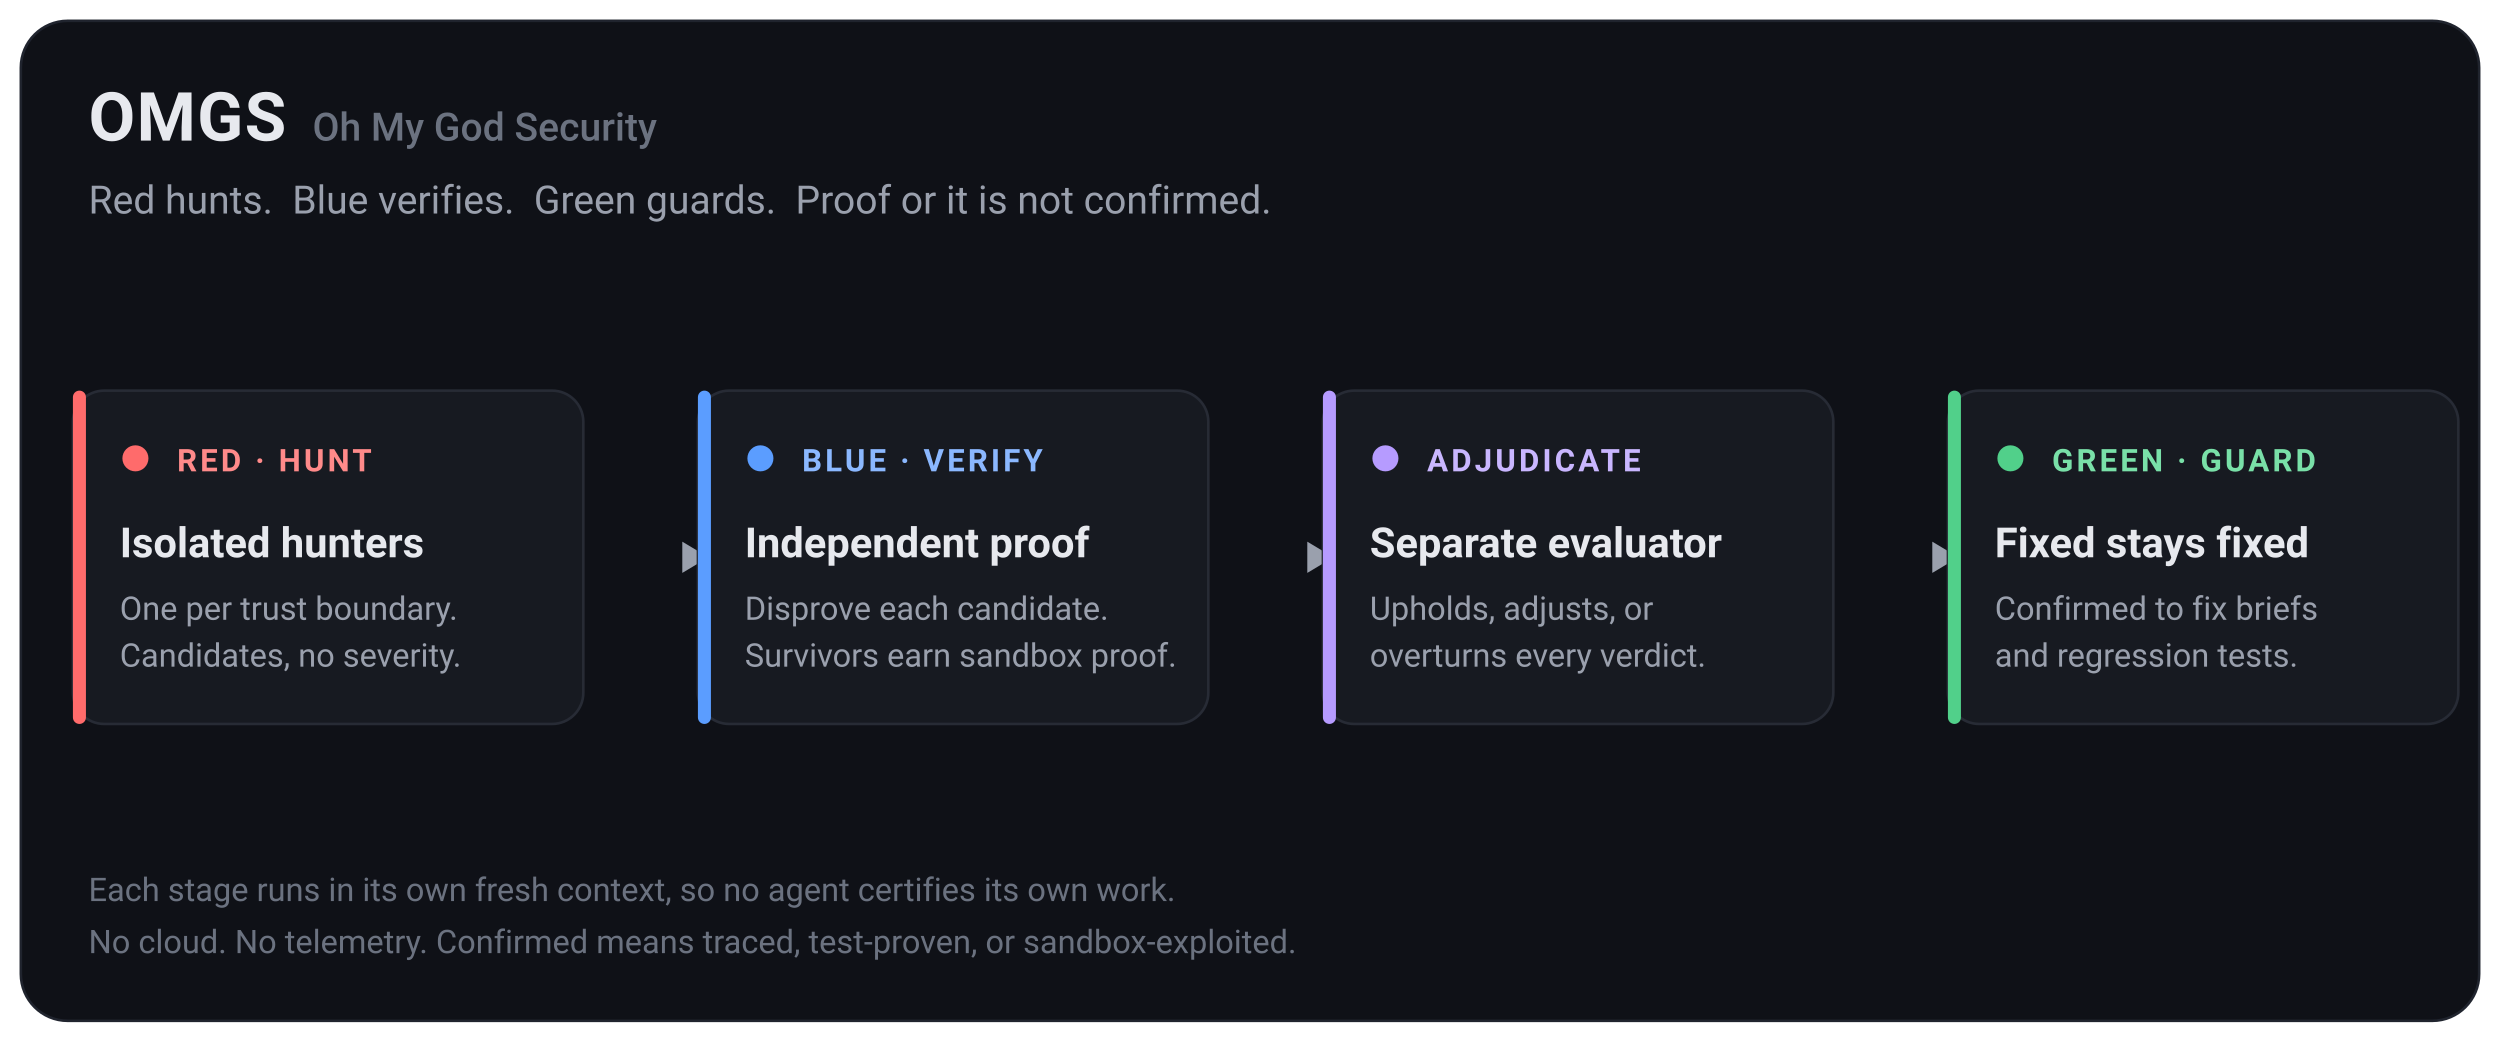
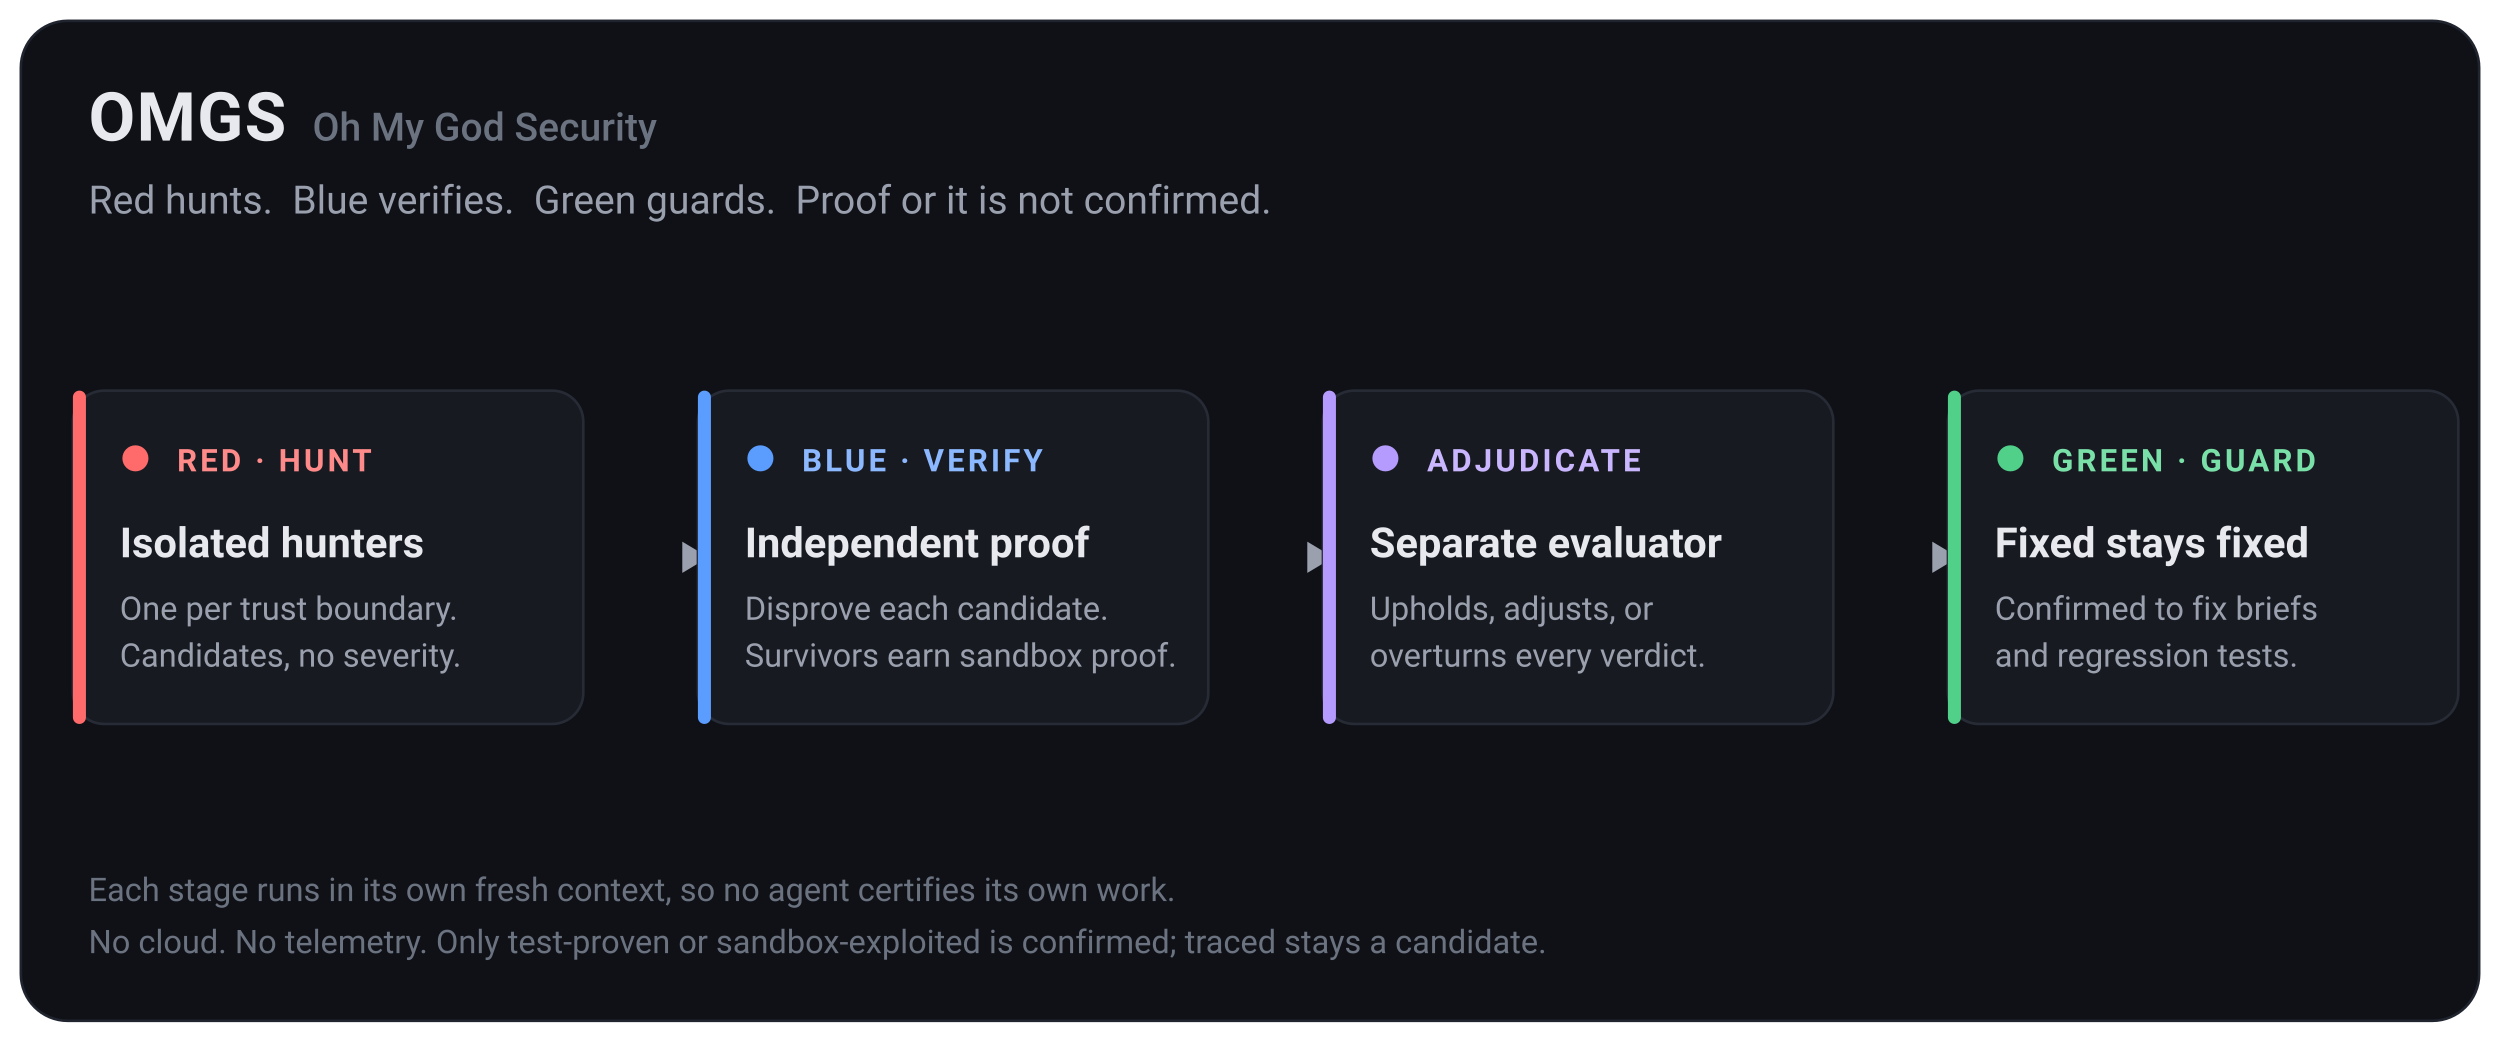
<svg xmlns="http://www.w3.org/2000/svg" viewBox="0 0 960 400" width="960" height="400" font-family="-apple-system,BlinkMacSystemFont,Segoe UI,Roboto,Helvetica,Arial,sans-serif" role="img" aria-labelledby="t d">
  <defs>
    <linearGradient id="gRB" x1="0" y1="0" x2="1" y2="0">
      <stop offset="0" stop-color="#ff6b6b" />
      <stop offset="1" stop-color="#5b9dff" />
    </linearGradient>
    <linearGradient id="gBV" x1="0" y1="0" x2="1" y2="0">
      <stop offset="0" stop-color="#5b9dff" />
      <stop offset="1" stop-color="#b69bff" />
    </linearGradient>
    <linearGradient id="gVG" x1="0" y1="0" x2="1" y2="0">
      <stop offset="0" stop-color="#b69bff" />
      <stop offset="1" stop-color="#51d08a" />
    </linearGradient>
  </defs>
  <rect x="8" y="8" width="944" height="384" rx="18" fill="#0f1117" stroke="#20242e" />
  <text x="34" y="54" fill="#e7e9ee" font-size="26" font-weight="700" letter-spacing="0.5">OMGS</text>
  <text x="120" y="54" fill="#6b7280" font-size="15" font-weight="500">Oh My God Security</text>
  <text x="34" y="82" fill="#9aa0ad" font-size="15">Red hunts.  Blue verifies.  Green guards.  Proof or it is not confirmed.</text>
  <g stroke-width="3" fill="none" stroke-linecap="round">
    <path d="M232 214 H262" stroke="url(#gRB)" stroke-dasharray="7 7">
      <animate attributeName="stroke-dashoffset" values="14;0" dur="0.9s" repeatCount="indefinite" />
    </path>
    <path d="M472 214 H502" stroke="url(#gBV)" stroke-dasharray="7 7">
      <animate attributeName="stroke-dashoffset" values="14;0" dur="0.9s" repeatCount="indefinite" />
    </path>
    <path d="M712 214 H742" stroke="url(#gVG)" stroke-dasharray="7 7">
      <animate attributeName="stroke-dashoffset" values="14;0" dur="0.9s" repeatCount="indefinite" />
    </path>
  </g>
  <g fill="#9aa0ad">
    <polygon points="262,208 272,214 262,220" />
    <polygon points="502,208 512,214 502,220" />
    <polygon points="742,208 752,214 742,220" />
  </g>
  <g>
    <rect x="28" y="150" width="196" height="128" rx="12" fill="#171a21" stroke="#272b35" />
    <rect x="28" y="150" width="5" height="128" rx="2.5" fill="#ff6b6b" />
    <rect x="28" y="150" width="196" height="128" rx="12" fill="none" stroke="#ff6b6b" stroke-width="2" opacity="0">
-       <animate attributeName="opacity" values="0;0.9;0" keyTimes="0;0.12;0.33" dur="4.8s" repeatCount="indefinite" />
+       <animate attributeName="opacity" values="0;0.9;0;0" keyTimes="0;0.12;0.33;1" dur="4.8s" repeatCount="indefinite" />
    </rect>
    <circle cx="52" cy="176" r="5" fill="#ff6b6b" />
    <text x="68" y="181" fill="#ff8a8a" font-size="12" font-weight="700" letter-spacing="1.2">RED · HUNT</text>
    <text x="46" y="214" fill="#e7e9ee" font-size="16" font-weight="650">Isolated hunters</text>
    <text x="46" y="238" fill="#9aa0ad" font-size="12.5">One per trust boundary.</text>
    <text x="46" y="256" fill="#9aa0ad" font-size="12.5">Candidates, no severity.</text>
  </g>
  <g>
    <rect x="268" y="150" width="196" height="128" rx="12" fill="#171a21" stroke="#272b35" />
    <rect x="268" y="150" width="5" height="128" rx="2.5" fill="#5b9dff" />
    <rect x="268" y="150" width="196" height="128" rx="12" fill="none" stroke="#5b9dff" stroke-width="2" opacity="0">
-       <animate attributeName="opacity" values="0;0.9;0" keyTimes="0;0.12;0.33" dur="4.8s" begin="1.2s" repeatCount="indefinite" />
+       <animate attributeName="opacity" values="0;0.9;0;0" keyTimes="0;0.12;0.33;1" dur="4.8s" begin="1.2s" repeatCount="indefinite" />
    </rect>
    <circle cx="292" cy="176" r="5" fill="#5b9dff" />
    <text x="308" y="181" fill="#8bb8ff" font-size="12" font-weight="700" letter-spacing="1.2">BLUE · VERIFY</text>
    <text x="286" y="214" fill="#e7e9ee" font-size="16" font-weight="650">Independent proof</text>
    <text x="286" y="238" fill="#9aa0ad" font-size="12.5">Disprove each candidate.</text>
    <text x="286" y="256" fill="#9aa0ad" font-size="12.5">Survivors earn sandbox proof.</text>
  </g>
  <g>
    <rect x="508" y="150" width="196" height="128" rx="12" fill="#171a21" stroke="#272b35" />
    <rect x="508" y="150" width="5" height="128" rx="2.5" fill="#b69bff" />
    <rect x="508" y="150" width="196" height="128" rx="12" fill="none" stroke="#b69bff" stroke-width="2" opacity="0">
-       <animate attributeName="opacity" values="0;0.9;0" keyTimes="0;0.12;0.33" dur="4.8s" begin="2.4s" repeatCount="indefinite" />
+       <animate attributeName="opacity" values="0;0.9;0;0" keyTimes="0;0.12;0.33;1" dur="4.8s" begin="2.4s" repeatCount="indefinite" />
    </rect>
    <circle cx="532" cy="176" r="5" fill="#b69bff" />
    <text x="548" y="181" fill="#c9b6ff" font-size="12" font-weight="700" letter-spacing="1.2">ADJUDICATE</text>
    <text x="526" y="214" fill="#e7e9ee" font-size="16" font-weight="650">Separate evaluator</text>
    <text x="526" y="238" fill="#9aa0ad" font-size="12.5">Upholds, adjusts, or</text>
    <text x="526" y="256" fill="#9aa0ad" font-size="12.5">overturns every verdict.</text>
  </g>
  <g>
    <rect x="748" y="150" width="196" height="128" rx="12" fill="#171a21" stroke="#272b35" />
    <rect x="748" y="150" width="5" height="128" rx="2.5" fill="#51d08a" />
    <rect x="748" y="150" width="196" height="128" rx="12" fill="none" stroke="#51d08a" stroke-width="2" opacity="0">
-       <animate attributeName="opacity" values="0;0.9;0" keyTimes="0;0.12;0.33" dur="4.8s" begin="3.6s" repeatCount="indefinite" />
+       <animate attributeName="opacity" values="0;0.9;0;0" keyTimes="0;0.12;0.33;1" dur="4.8s" begin="3.6s" repeatCount="indefinite" />
    </rect>
    <circle cx="772" cy="176" r="5" fill="#51d08a" />
    <text x="788" y="181" fill="#79e0a8" font-size="12" font-weight="700" letter-spacing="1.2">GREEN · GUARD</text>
    <text x="766" y="214" fill="#e7e9ee" font-size="16" font-weight="650">Fixed stays fixed</text>
    <text x="766" y="238" fill="#9aa0ad" font-size="12.5">Confirmed to fix briefs</text>
    <text x="766" y="256" fill="#9aa0ad" font-size="12.5">and regression tests.</text>
  </g>
  <text x="34" y="346" fill="#6b7280" font-size="12.5">Each stage runs in its own fresh context, so no agent certifies its own work.</text>
-   <text x="34" y="366" fill="#6b7280" font-size="12.5">No cloud. No telemetry. Confirmed means traced, test-proven, or sandbox-exploited.</text>
+   <text x="34" y="366" fill="#6b7280" font-size="12.5">No cloud. No telemetry. Only test-proven or sandbox-exploited is confirmed; traced stays a candidate.</text>
</svg>
